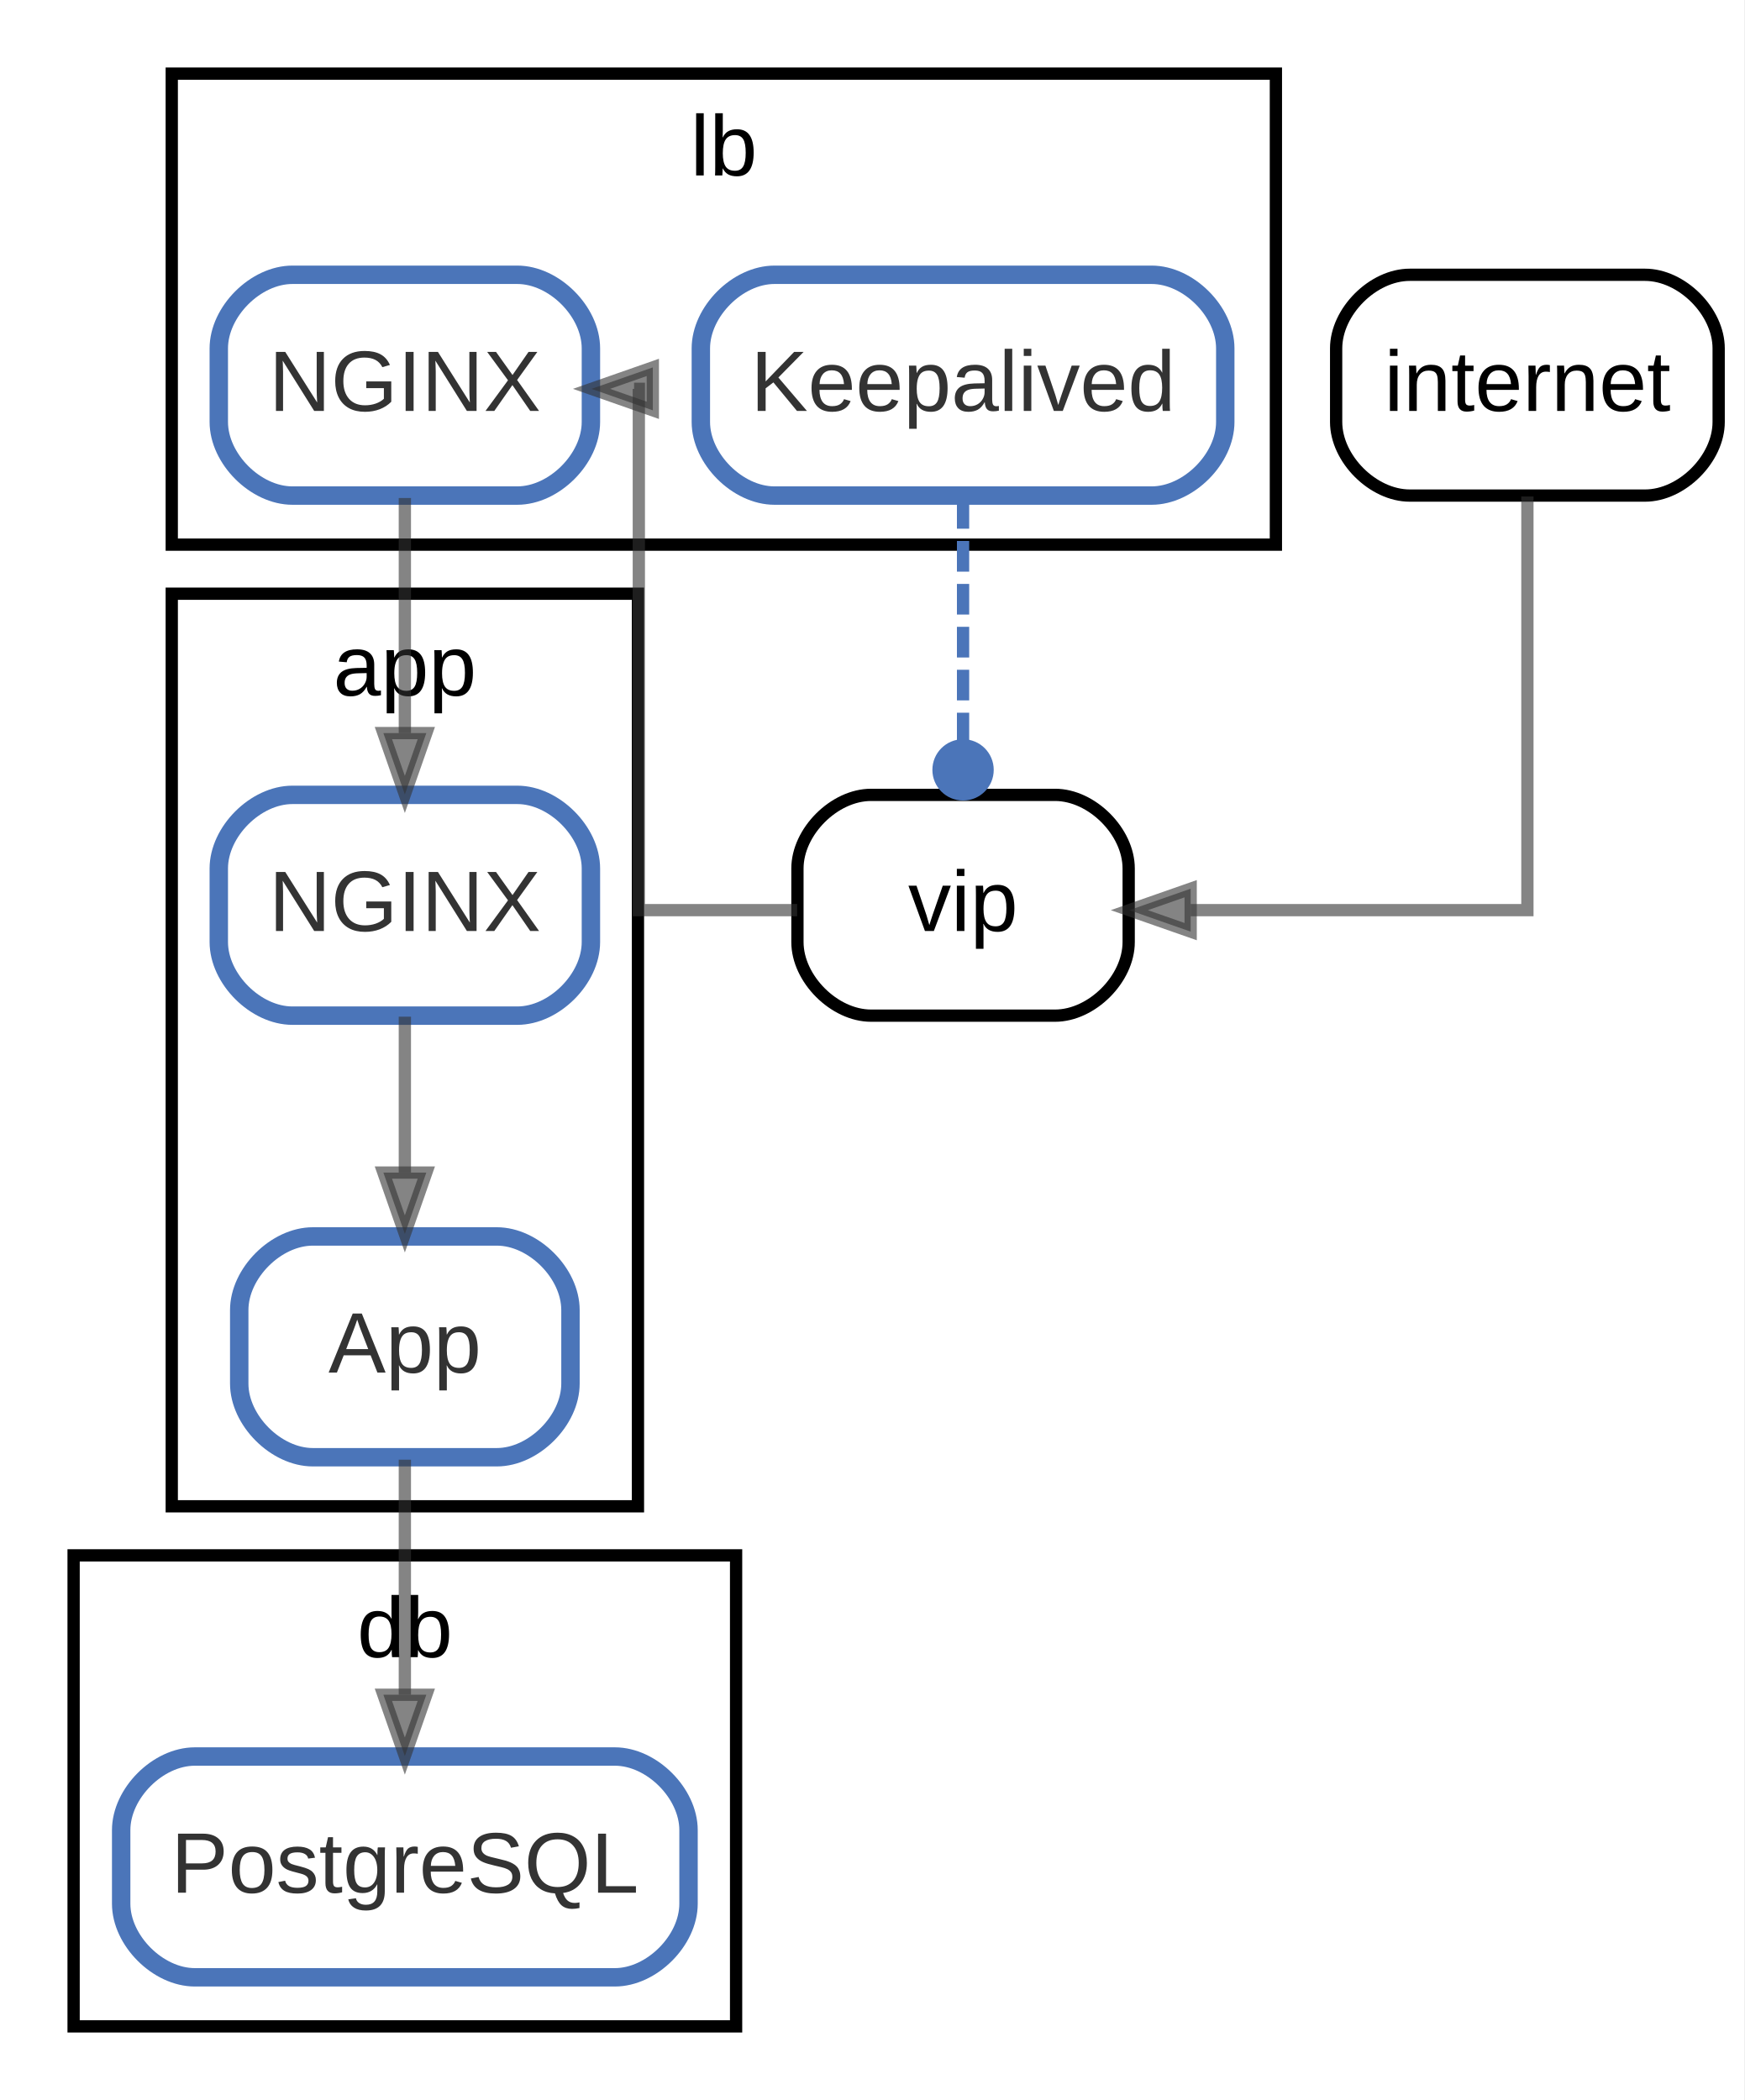
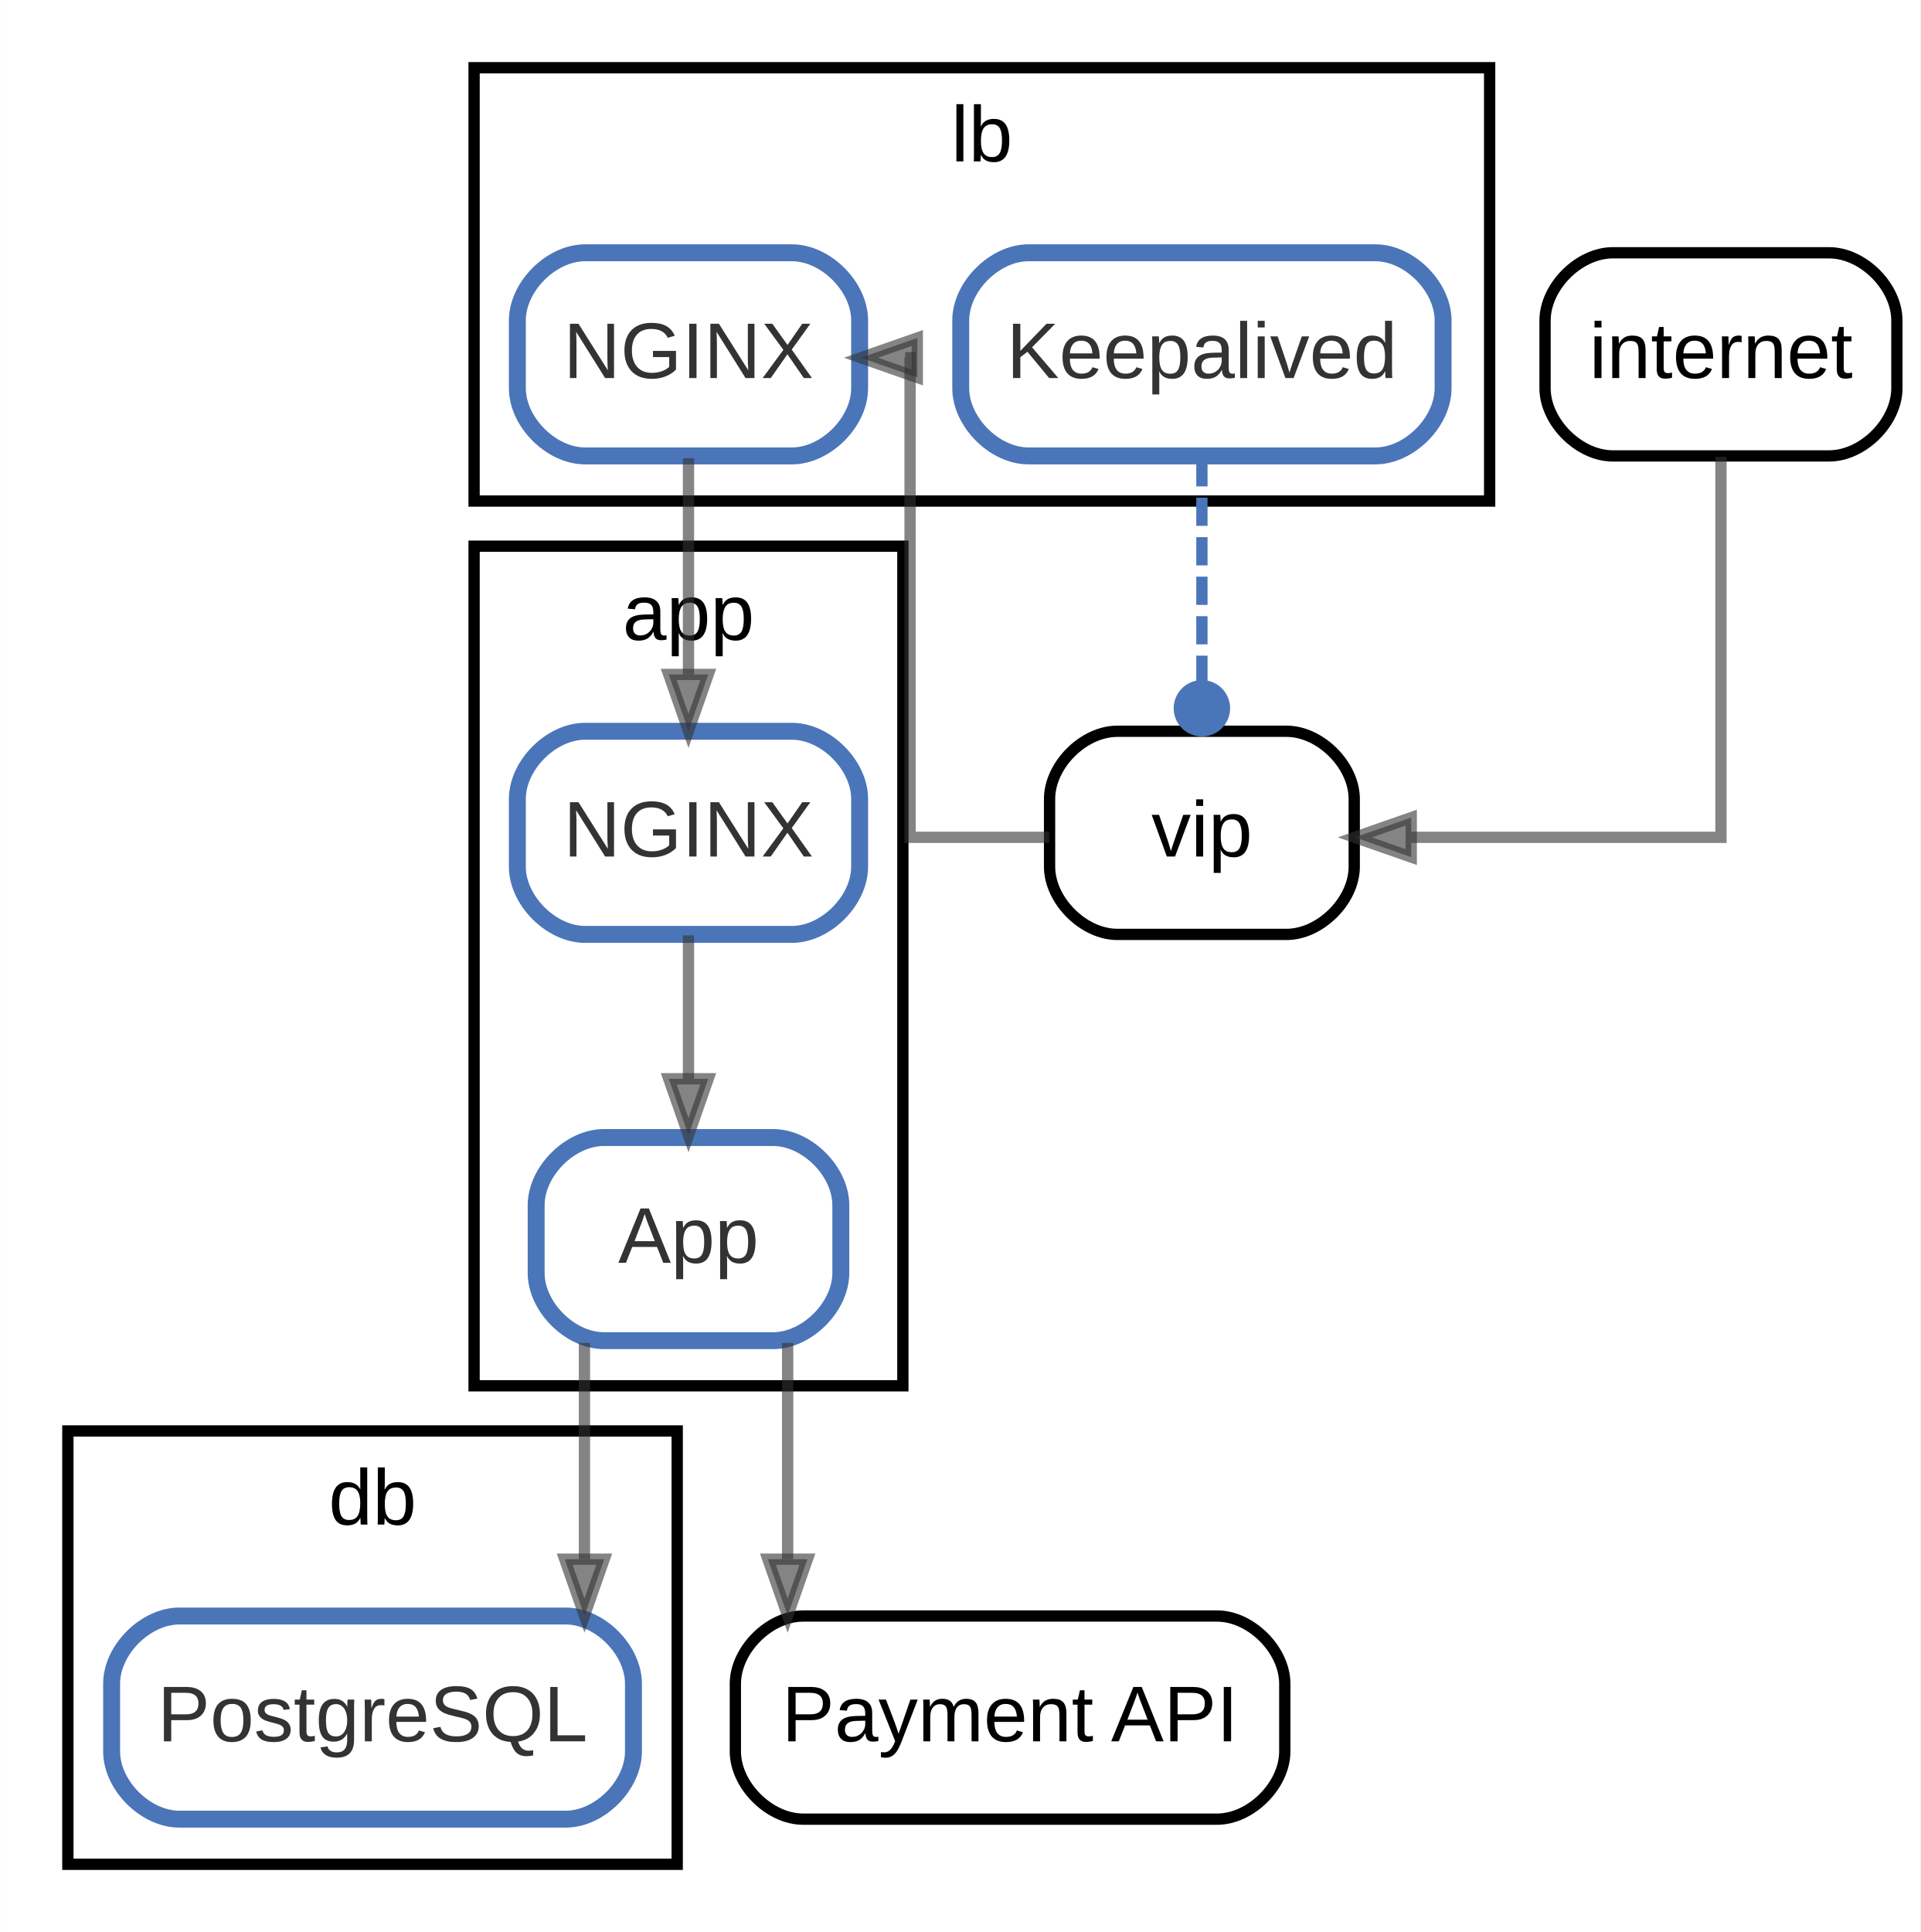
- <svg xmlns="http://www.w3.org/2000/svg" width="284pt" height="342pt" viewBox="0.00 0.00 284.34 342.40">
+ <svg xmlns="http://www.w3.org/2000/svg" width="340pt" height="342pt" viewBox="0.00 0.00 340.34 342.40">
  <g id="graph0" class="graph" transform="scale(1 1) rotate(0) translate(4 338.4)">
-     <polygon fill="#ffffff" stroke="transparent" points="-4,4 -4,-338.4 280.339,-338.4 280.339,4 -4,4" />
+     <polygon fill="#ffffff" stroke="transparent" points="-4,4 -4,-338.4 336.339,-338.4 336.339,4 -4,4" />
    <g id="clust3" class="cluster">
      <polygon fill="none" stroke="#000000" stroke-width="2" points="8,-8 8,-84.8 116,-84.8 116,-8 8,-8" />
      <text text-anchor="middle" x="62" y="-68.2" font-family="Arial" font-size="14.00" fill="#000000">db</text>
    </g>
    <g id="clust2" class="cluster">
-       <polygon fill="none" stroke="#000000" stroke-width="2" points="24,-92.8 24,-241.6 100,-241.6 100,-92.8 24,-92.8" />
-       <text text-anchor="middle" x="62" y="-225" font-family="Arial" font-size="14.00" fill="#000000">app</text>
+       <polygon fill="none" stroke="#000000" stroke-width="2" points="80,-92.8 80,-241.6 156,-241.6 156,-92.8 80,-92.8" />
+       <text text-anchor="middle" x="118" y="-225" font-family="Arial" font-size="14.00" fill="#000000">app</text>
    </g>
    <g id="clust1" class="cluster">
-       <polygon fill="none" stroke="#000000" stroke-width="2" points="24,-249.6 24,-326.4 204,-326.4 204,-249.6 24,-249.6" />
-       <text text-anchor="middle" x="114" y="-309.8" font-family="Arial" font-size="14.00" fill="#000000">lb</text>
+       <polygon fill="none" stroke="#000000" stroke-width="2" points="80,-249.6 80,-326.4 260,-326.4 260,-249.6 80,-249.6" />
+       <text text-anchor="middle" x="170" y="-309.8" font-family="Arial" font-size="14.00" fill="#000000">lb</text>
    </g>
    <g id="node1" class="node">
-       <path fill="#ffffff" stroke="#4b75b9" stroke-width="3" d="M80.332,-293.6C80.332,-293.6 43.668,-293.6 43.668,-293.6 37.668,-293.6 31.668,-287.6 31.668,-281.6 31.668,-281.6 31.668,-269.6 31.668,-269.6 31.668,-263.6 37.668,-257.6 43.668,-257.6 43.668,-257.6 80.332,-257.6 80.332,-257.6 86.332,-257.6 92.332,-263.6 92.332,-269.6 92.332,-269.6 92.332,-281.6 92.332,-281.6 92.332,-287.6 86.332,-293.6 80.332,-293.6" />
-       <text text-anchor="middle" x="62" y="-271.4" font-family="Arial" font-size="14.00" fill="#333333">NGINX</text>
+       <path fill="#ffffff" stroke="#4b75b9" stroke-width="3" d="M136.332,-293.6C136.332,-293.6 99.668,-293.6 99.668,-293.6 93.668,-293.6 87.668,-287.6 87.668,-281.6 87.668,-281.6 87.668,-269.6 87.668,-269.6 87.668,-263.6 93.668,-257.6 99.668,-257.6 99.668,-257.6 136.332,-257.6 136.332,-257.6 142.332,-257.6 148.332,-263.6 148.332,-269.6 148.332,-269.6 148.332,-281.6 148.332,-281.6 148.332,-287.6 142.332,-293.6 136.332,-293.6" />
+       <text text-anchor="middle" x="118" y="-271.4" font-family="Arial" font-size="14.00" fill="#333333">NGINX</text>
    </g>
    <g id="node3" class="node">
-       <path fill="#ffffff" stroke="#4b75b9" stroke-width="3" d="M80.332,-208.8C80.332,-208.8 43.668,-208.8 43.668,-208.8 37.668,-208.8 31.668,-202.8 31.668,-196.8 31.668,-196.8 31.668,-184.8 31.668,-184.8 31.668,-178.8 37.668,-172.8 43.668,-172.8 43.668,-172.8 80.332,-172.8 80.332,-172.8 86.332,-172.8 92.332,-178.8 92.332,-184.8 92.332,-184.8 92.332,-196.8 92.332,-196.8 92.332,-202.8 86.332,-208.8 80.332,-208.8" />
-       <text text-anchor="middle" x="62" y="-186.6" font-family="Arial" font-size="14.00" fill="#333333">NGINX</text>
+       <path fill="#ffffff" stroke="#4b75b9" stroke-width="3" d="M136.332,-208.8C136.332,-208.8 99.668,-208.8 99.668,-208.8 93.668,-208.8 87.668,-202.8 87.668,-196.8 87.668,-196.8 87.668,-184.8 87.668,-184.8 87.668,-178.8 93.668,-172.8 99.668,-172.8 99.668,-172.8 136.332,-172.8 136.332,-172.8 142.332,-172.8 148.332,-178.8 148.332,-184.8 148.332,-184.8 148.332,-196.8 148.332,-196.8 148.332,-202.8 142.332,-208.8 136.332,-208.8" />
+       <text text-anchor="middle" x="118" y="-186.6" font-family="Arial" font-size="14.00" fill="#333333">NGINX</text>
    </g>
    <g id="edge-2" class="edge">
-       <path fill="none" stroke="#333333" stroke-width="2" stroke-opacity="0.6" d="M62,-257.2C62,-257.2 62,-218.873 62,-218.873" />
-       <polygon fill="#333333" fill-opacity="0.6" stroke="#333333" stroke-width="2" stroke-opacity="0.6" points="65.5,-218.873 62,-208.873 58.5,-218.873 65.5,-218.873" />
+       <path fill="none" stroke="#333333" stroke-width="2" stroke-opacity="0.6" d="M118,-257.2C118,-257.2 118,-218.873 118,-218.873" />
+       <polygon fill="#333333" fill-opacity="0.6" stroke="#333333" stroke-width="2" stroke-opacity="0.6" points="121.5,-218.873 118,-208.873 114.5,-218.873 121.5,-218.873" />
    </g>
    <g id="node2" class="node">
-       <path fill="#ffffff" stroke="#4b75b9" stroke-width="3" d="M183.746,-293.6C183.746,-293.6 122.254,-293.6 122.254,-293.6 116.254,-293.6 110.254,-287.6 110.254,-281.6 110.254,-281.6 110.254,-269.6 110.254,-269.6 110.254,-263.6 116.254,-257.6 122.254,-257.6 122.254,-257.6 183.746,-257.6 183.746,-257.6 189.746,-257.6 195.746,-263.6 195.746,-269.6 195.746,-269.6 195.746,-281.6 195.746,-281.6 195.746,-287.6 189.746,-293.6 183.746,-293.6" />
-       <text text-anchor="middle" x="153" y="-271.4" font-family="Arial" font-size="14.00" fill="#333333">Keepalived</text>
+       <path fill="#ffffff" stroke="#4b75b9" stroke-width="3" d="M239.746,-293.6C239.746,-293.6 178.254,-293.6 178.254,-293.6 172.254,-293.6 166.254,-287.6 166.254,-281.6 166.254,-281.6 166.254,-269.6 166.254,-269.6 166.254,-263.6 172.254,-257.6 178.254,-257.6 178.254,-257.6 239.746,-257.6 239.746,-257.6 245.746,-257.6 251.746,-263.6 251.746,-269.6 251.746,-269.6 251.746,-281.6 251.746,-281.6 251.746,-287.6 245.746,-293.6 239.746,-293.6" />
+       <text text-anchor="middle" x="209" y="-271.4" font-family="Arial" font-size="14.00" fill="#333333">Keepalived</text>
    </g>
    <g id="node7" class="node">
-       <path fill="none" stroke="#000000" stroke-width="2" d="M168,-208.8C168,-208.8 138,-208.8 138,-208.8 132,-208.8 126,-202.8 126,-196.8 126,-196.8 126,-184.8 126,-184.8 126,-178.8 132,-172.8 138,-172.8 138,-172.8 168,-172.8 168,-172.8 174,-172.8 180,-178.8 180,-184.8 180,-184.8 180,-196.8 180,-196.8 180,-202.8 174,-208.8 168,-208.8" />
-       <text text-anchor="middle" x="153" y="-186.6" font-family="Arial" font-size="14.00" fill="#000000">vip</text>
+       <path fill="none" stroke="#000000" stroke-width="2" d="M224,-208.8C224,-208.8 194,-208.8 194,-208.8 188,-208.8 182,-202.8 182,-196.8 182,-196.8 182,-184.8 182,-184.8 182,-178.8 188,-172.8 194,-172.8 194,-172.8 224,-172.8 224,-172.8 230,-172.8 236,-178.8 236,-184.8 236,-184.8 236,-196.8 236,-196.8 236,-202.8 230,-208.8 224,-208.8" />
+       <text text-anchor="middle" x="209" y="-186.6" font-family="Arial" font-size="14.00" fill="#000000">vip</text>
    </g>
-     <g id="edge-5" class="edge">
-       <path fill="none" stroke="#4b75b9" stroke-width="2" stroke-dasharray="5,2" d="M153,-257.2C153,-257.2 153,-216.873 153,-216.873" />
-       <ellipse fill="#4b75b9" stroke="#4b75b9" stroke-width="2" cx="153" cy="-212.873" rx="4" ry="4" />
+     <g id="edge-6" class="edge">
+       <path fill="none" stroke="#4b75b9" stroke-width="2" stroke-dasharray="5,2" d="M209,-257.2C209,-257.2 209,-216.873 209,-216.873" />
+       <ellipse fill="#4b75b9" stroke="#4b75b9" stroke-width="2" cx="209" cy="-212.873" rx="4" ry="4" />
    </g>
    <g id="node4" class="node">
-       <path fill="#ffffff" stroke="#4b75b9" stroke-width="3" d="M77,-136.8C77,-136.8 47,-136.8 47,-136.8 41,-136.8 35,-130.8 35,-124.8 35,-124.8 35,-112.8 35,-112.8 35,-106.8 41,-100.8 47,-100.8 47,-100.8 77,-100.8 77,-100.8 83,-100.8 89,-106.8 89,-112.8 89,-112.8 89,-124.8 89,-124.8 89,-130.8 83,-136.8 77,-136.8" />
-       <text text-anchor="middle" x="62" y="-114.6" font-family="Arial" font-size="14.00" fill="#333333">App</text>
+       <path fill="#ffffff" stroke="#4b75b9" stroke-width="3" d="M133,-136.8C133,-136.8 103,-136.8 103,-136.8 97,-136.8 91,-130.8 91,-124.8 91,-124.8 91,-112.8 91,-112.8 91,-106.8 97,-100.8 103,-100.8 103,-100.8 133,-100.8 133,-100.8 139,-100.8 145,-106.8 145,-112.8 145,-112.8 145,-124.8 145,-124.8 145,-130.8 139,-136.8 133,-136.8" />
+       <text text-anchor="middle" x="118" y="-114.6" font-family="Arial" font-size="14.00" fill="#333333">App</text>
    </g>
    <g id="edge-3" class="edge">
-       <path fill="none" stroke="#333333" stroke-width="2" stroke-opacity="0.6" d="M62,-172.631C62,-172.631 62,-147.213 62,-147.213" />
-       <polygon fill="#333333" fill-opacity="0.6" stroke="#333333" stroke-width="2" stroke-opacity="0.6" points="65.5,-147.213 62,-137.213 58.5,-147.213 65.5,-147.213" />
+       <path fill="none" stroke="#333333" stroke-width="2" stroke-opacity="0.6" d="M118,-172.631C118,-172.631 118,-147.213 118,-147.213" />
+       <polygon fill="#333333" fill-opacity="0.6" stroke="#333333" stroke-width="2" stroke-opacity="0.6" points="121.5,-147.213 118,-137.213 114.5,-147.213 121.5,-147.213" />
    </g>
    <g id="node5" class="node">
      <path fill="#ffffff" stroke="#4b75b9" stroke-width="3" d="M96.246,-52C96.246,-52 27.754,-52 27.754,-52 21.754,-52 15.754,-46 15.754,-40 15.754,-40 15.754,-28 15.754,-28 15.754,-22 21.754,-16 27.754,-16 27.754,-16 96.246,-16 96.246,-16 102.246,-16 108.246,-22 108.246,-28 108.246,-28 108.246,-40 108.246,-40 108.246,-46 102.246,-52 96.246,-52" />
      <text text-anchor="middle" x="62" y="-29.8" font-family="Arial" font-size="14.00" fill="#333333">PostgreSQL</text>
    </g>
    <g id="edge-4" class="edge">
-       <path fill="none" stroke="#333333" stroke-width="2" stroke-opacity="0.6" d="M62,-100.4C62,-100.4 62,-62.073 62,-62.073" />
-       <polygon fill="#333333" fill-opacity="0.6" stroke="#333333" stroke-width="2" stroke-opacity="0.6" points="65.5,-62.073 62,-52.073 58.5,-62.073 65.5,-62.073" />
+       <path fill="none" stroke="#333333" stroke-width="2" stroke-opacity="0.6" d="M99.561,-100.4C99.561,-100.4 99.561,-62.073 99.561,-62.073" />
+       <polygon fill="#333333" fill-opacity="0.6" stroke="#333333" stroke-width="2" stroke-opacity="0.6" points="103.061,-62.073 99.561,-52.073 96.061,-62.073 103.061,-62.073" />
+     </g>
+     <g id="node8" class="node">
+       <path fill="none" stroke="#000000" stroke-width="2" d="M211.69,-52C211.69,-52 138.31,-52 138.31,-52 132.31,-52 126.309,-46 126.309,-40 126.309,-40 126.309,-28 126.309,-28 126.309,-22 132.31,-16 138.31,-16 138.31,-16 211.69,-16 211.69,-16 217.69,-16 223.69,-22 223.69,-28 223.69,-28 223.69,-40 223.69,-40 223.69,-46 217.69,-52 211.69,-52" />
+       <text text-anchor="middle" x="175" y="-29.8" font-family="Arial" font-size="14.00" fill="#000000">Payment API</text>
+     </g>
+     <g id="edge-5" class="edge">
+       <path fill="none" stroke="#333333" stroke-width="2" stroke-opacity="0.6" d="M135.577,-100.4C135.577,-100.4 135.577,-62.073 135.577,-62.073" />
+       <polygon fill="#333333" fill-opacity="0.6" stroke="#333333" stroke-width="2" stroke-opacity="0.6" points="139.078,-62.073 135.577,-52.073 132.078,-62.073 139.078,-62.073" />
    </g>
    <g id="node6" class="node">
-       <path fill="none" stroke="#000000" stroke-width="2" d="M264.18,-293.6C264.18,-293.6 225.82,-293.6 225.82,-293.6 219.82,-293.6 213.82,-287.6 213.82,-281.6 213.82,-281.6 213.82,-269.6 213.82,-269.6 213.82,-263.6 219.82,-257.6 225.82,-257.6 225.82,-257.6 264.18,-257.6 264.18,-257.6 270.18,-257.6 276.18,-263.6 276.18,-269.6 276.18,-269.6 276.18,-281.6 276.18,-281.6 276.18,-287.6 270.18,-293.6 264.18,-293.6" />
-       <text text-anchor="middle" x="245" y="-271.4" font-family="Arial" font-size="14.00" fill="#000000">internet</text>
+       <path fill="none" stroke="#000000" stroke-width="2" d="M320.18,-293.6C320.18,-293.6 281.82,-293.6 281.82,-293.6 275.82,-293.6 269.82,-287.6 269.82,-281.6 269.82,-281.6 269.82,-269.6 269.82,-269.6 269.82,-263.6 275.82,-257.6 281.82,-257.6 281.82,-257.6 320.18,-257.6 320.18,-257.6 326.18,-257.6 332.18,-263.6 332.18,-269.6 332.18,-269.6 332.18,-281.6 332.18,-281.6 332.18,-287.6 326.18,-293.6 320.18,-293.6" />
+       <text text-anchor="middle" x="301" y="-271.4" font-family="Arial" font-size="14.00" fill="#000000">internet</text>
    </g>
    <g id="edge-0" class="edge">
-       <path fill="none" stroke="#333333" stroke-width="2" stroke-opacity="0.6" d="M245,-257.446C245,-232.319 245,-190 245,-190 245,-190 190.105,-190 190.105,-190" />
-       <polygon fill="#333333" fill-opacity="0.6" stroke="#333333" stroke-width="2" stroke-opacity="0.6" points="190.106,-186.5 180.105,-190 190.105,-193.5 190.106,-186.5" />
+       <path fill="none" stroke="#333333" stroke-width="2" stroke-opacity="0.6" d="M301,-257.446C301,-232.319 301,-190 301,-190 301,-190 246.105,-190 246.105,-190" />
+       <polygon fill="#333333" fill-opacity="0.6" stroke="#333333" stroke-width="2" stroke-opacity="0.6" points="246.106,-186.5 236.105,-190 246.105,-193.5 246.106,-186.5" />
    </g>
    <g id="edge-1" class="edge">
-       <path fill="none" stroke="#333333" stroke-width="2" stroke-opacity="0.6" d="M125.953,-190C112.948,-190 100.144,-190 100.144,-190 100.144,-190 100.144,-275 100.144,-275 100.144,-275 99.372,-275 99.372,-275" />
-       <polygon fill="#333333" fill-opacity="0.6" stroke="#333333" stroke-width="2" stroke-opacity="0.6" points="102.425,-271.5 92.425,-275 102.425,-278.5 102.425,-271.5" />
+       <path fill="none" stroke="#333333" stroke-width="2" stroke-opacity="0.6" d="M181.924,-190C169.408,-190 157.271,-190 157.271,-190 157.271,-190 157.271,-275 157.271,-275 157.271,-275 156.4,-275 156.4,-275" />
+       <polygon fill="#333333" fill-opacity="0.6" stroke="#333333" stroke-width="2" stroke-opacity="0.6" points="158.556,-271.5 148.556,-275 158.556,-278.5 158.556,-271.5" />
    </g>
  </g>
</svg>
